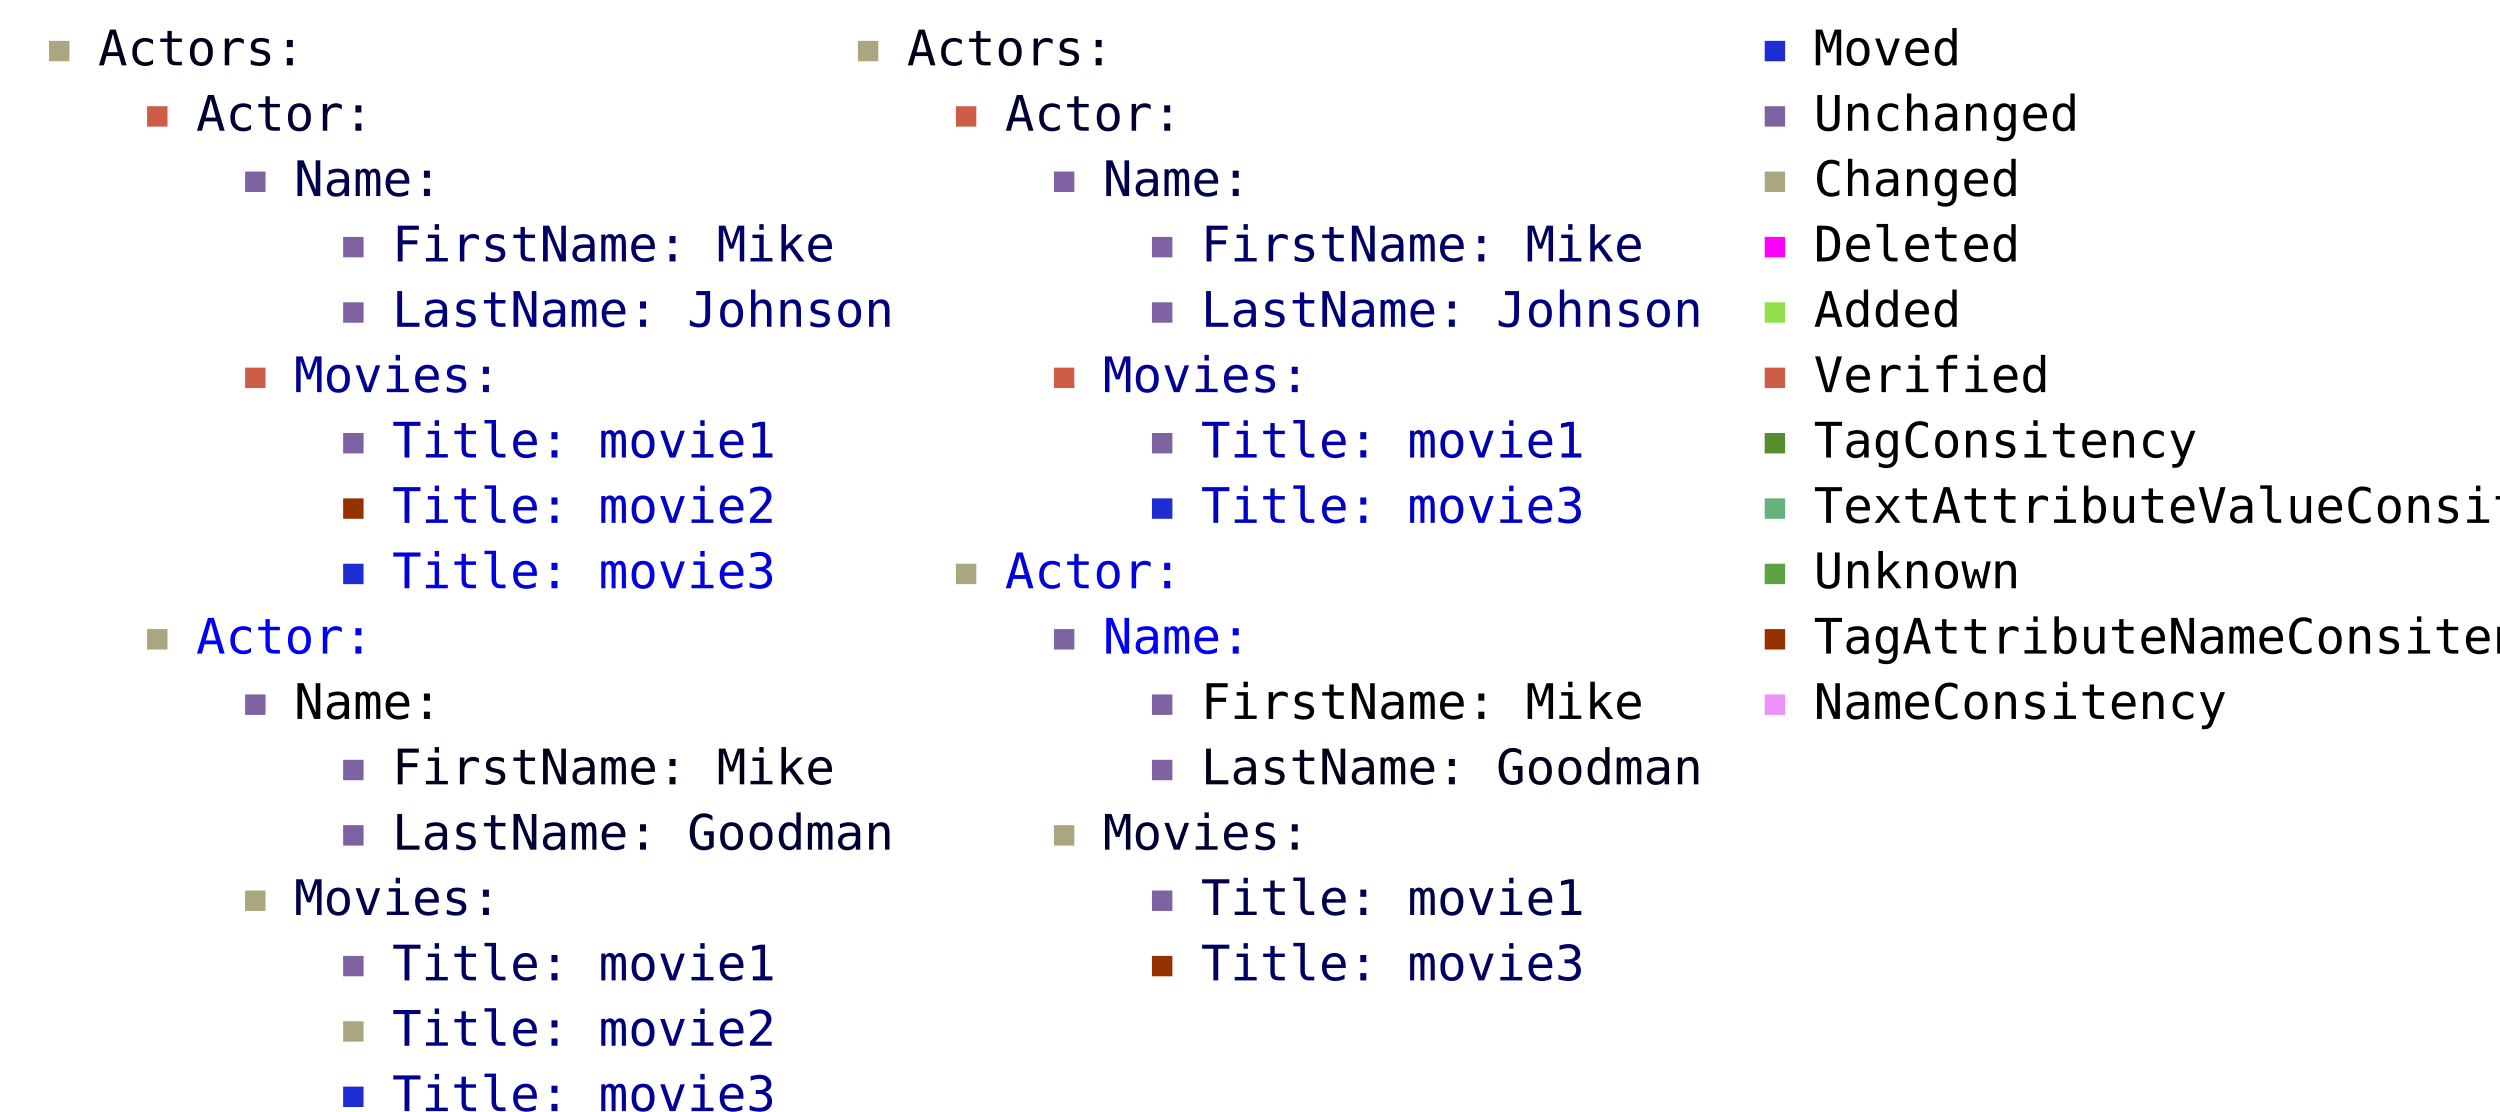
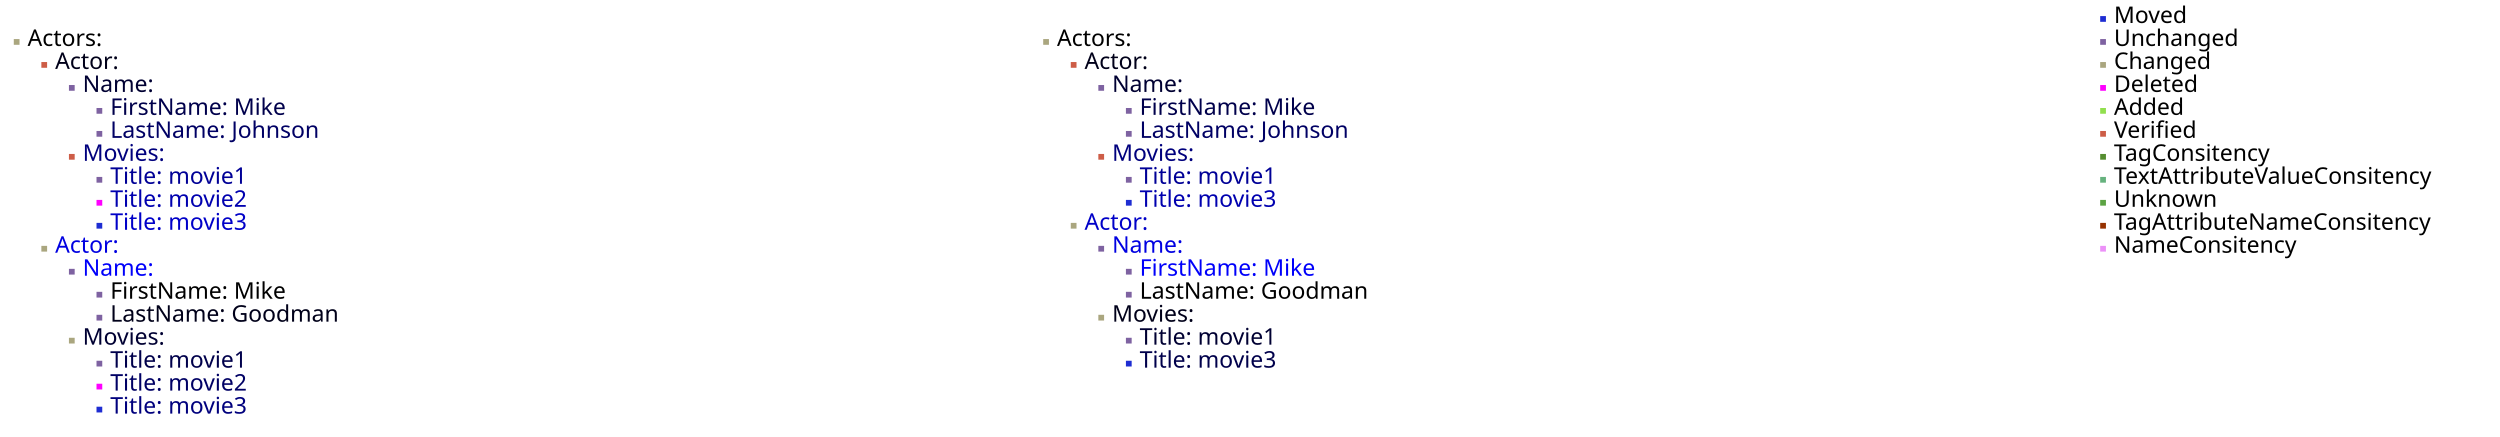
- <svg xmlns="http://www.w3.org/2000/svg" baseProfile="full" height="136.0" version="1.1" viewBox="0,0,306.0,136.0" width="306.0">
+ <svg xmlns="http://www.w3.org/2000/svg" baseProfile="full" height="190.0" version="1.1" viewBox="0,0,1088.0,190.0" width="1088.0">
  <defs />
  <svg baseProfile="full" height="100%" version="1.1" width="100%" x="0" y="0">
    <defs />
-     <text fill="rgb(0,0,25)" font-family="Consolas" font-size="6" x="12.0" y="8.0">Actors:  
- </text>
-     <text fill="rgb(0,0,50)" font-family="Consolas" font-size="6" x="24.0" y="16.0">Actor:  
- </text>
-     <text fill="rgb(0,0,75)" font-family="Consolas" font-size="6" x="36.0" y="24.0">Name:  
- </text>
-     <text fill="rgb(0,0,100)" font-family="Consolas" font-size="6" x="48.0" y="32.0">FirstName: Mike</text>
-     <text fill="rgb(0,0,125)" font-family="Consolas" font-size="6" x="48.0" y="40.0">LastName: Johnson</text>
-     <text fill="rgb(0,0,150)" font-family="Consolas" font-size="6" x="36.0" y="48.0">Movies:  
- </text>
-     <text fill="rgb(0,0,175)" font-family="Consolas" font-size="6" x="48.0" y="56.0">Title: 
- movie1
- </text>
-     <text fill="rgb(0,0,200)" font-family="Consolas" font-size="6" x="48.0" y="64.0">Title: movie2</text>
-     <text fill="rgb(0,0,225)" font-family="Consolas" font-size="6" x="48.0" y="72.0">Title: movie3</text>
-     <text fill="rgb(0,0,250)" font-family="Consolas" font-size="6" x="24.0" y="80.0">Actor:  
- </text>
-     <text fill="rgb(0,0,0)" font-family="Consolas" font-size="6" x="36.0" y="88.0">Name:  
- </text>
-     <text fill="rgb(0,0,25)" font-family="Consolas" font-size="6" x="48.0" y="96.0">FirstName: 
- Mike
- </text>
-     <text fill="rgb(0,0,50)" font-family="Consolas" font-size="6" x="48.0" y="104.0">LastName: Goodman</text>
-     <text fill="rgb(0,0,75)" font-family="Consolas" font-size="6" x="36.0" y="112.0">Movies:  
- </text>
-     <text fill="rgb(0,0,100)" font-family="Consolas" font-size="6" x="48.0" y="120.0">Title: movie1</text>
-     <text fill="rgb(0,0,125)" font-family="Consolas" font-size="6" x="48.0" y="128.0">Title: movie2</text>
-     <text fill="rgb(0,0,150)" font-family="Consolas" font-size="6" x="48.0" y="136.0">Title: movie3</text>
-     <rect fill="rgb(170,166,127)" height="2.5" width="2.5" x="6.0" y="5.0" />
-     <rect fill="rgb(205,93,71)" height="2.5" width="2.5" x="18.0" y="13.0" />
-     <rect fill="rgb(126,98,161)" height="2.5" width="2.5" x="30.0" y="21.0" />
-     <rect fill="rgb(126,98,161)" height="2.5" width="2.5" x="42.0" y="29.0" />
-     <rect fill="rgb(126,98,161)" height="2.5" width="2.5" x="42.0" y="37.0" />
-     <rect fill="rgb(205,93,71)" height="2.5" width="2.5" x="30.0" y="45.0" />
-     <rect fill="rgb(126,98,161)" height="2.5" width="2.5" x="42.0" y="53.0" />
-     <rect fill="rgb(150,50,0)" height="2.5" width="2.5" x="42.0" y="61.0" />
-     <rect fill="rgb(30,45,210)" height="2.5" width="2.5" x="42.0" y="69.0" />
-     <rect fill="rgb(170,166,127)" height="2.5" width="2.5" x="18.0" y="77.0" />
-     <rect fill="rgb(126,98,161)" height="2.5" width="2.5" x="30.0" y="85.0" />
-     <rect fill="rgb(126,98,161)" height="2.5" width="2.5" x="42.0" y="93.0" />
-     <rect fill="rgb(126,98,161)" height="2.5" width="2.5" x="42.0" y="101.0" />
-     <rect fill="rgb(170,166,127)" height="2.5" width="2.5" x="30.0" y="109.0" />
+     <text font-family="Lucida Console" font-size="10" x="12.0" y="20.0">
+       <tspan fill="rgb(0,0,0)" x="12.0" y="20.0">Actors:</tspan>
+     </text>
+     <text font-family="Lucida Console" font-size="10" x="24.0" y="30.0">
+       <tspan fill="rgb(0,0,25)" x="24.0" y="30.0">Actor:</tspan>
+     </text>
+     <text font-family="Lucida Console" font-size="10" x="36.0" y="40.0">
+       <tspan fill="rgb(0,0,50)" x="36.0" y="40.0">Name:</tspan>
+     </text>
+     <text font-family="Lucida Console" font-size="10" x="48.0" y="50.0">
+       <tspan fill="rgb(0,0,75)" x="48.0" y="50.0">FirstName: Mike</tspan>
+     </text>
+     <text font-family="Lucida Console" font-size="10" x="48.0" y="60.0">
+       <tspan fill="rgb(0,0,100)" x="48.0" y="60.0">LastName: Johnson</tspan>
+     </text>
+     <text font-family="Lucida Console" font-size="10" x="36.0" y="70.0">
+       <tspan fill="rgb(0,0,125)" x="36.0" y="70.0">Movies:</tspan>
+     </text>
+     <text font-family="Lucida Console" font-size="10" x="48.0" y="80.0">
+       <tspan fill="rgb(0,0,150)" x="48.0" y="80.0">Title: 
+ movie1</tspan>
+     </text>
+     <text font-family="Lucida Console" font-size="10" x="48.0" y="90.0">
+       <tspan fill="rgb(0,0,175)" x="48.0" y="90.0">Title: movie2</tspan>
+     </text>
+     <text font-family="Lucida Console" font-size="10" x="48.0" y="100.0">
+       <tspan fill="rgb(0,0,200)" x="48.0" y="100.0">Title: movie3</tspan>
+     </text>
+     <text font-family="Lucida Console" font-size="10" x="24.0" y="110.0">
+       <tspan fill="rgb(0,0,225)" x="24.0" y="110.0">Actor:</tspan>
+     </text>
+     <text font-family="Lucida Console" font-size="10" x="36.0" y="120.0">
+       <tspan fill="rgb(0,0,250)" x="36.0" y="120.0">Name:</tspan>
+     </text>
+     <text font-family="Lucida Console" font-size="10" x="48.0" y="130.0">
+       <tspan fill="rgb(0,0,0)" x="48.0" y="130.0">FirstName: 
+ Mike</tspan>
+     </text>
+     <text font-family="Lucida Console" font-size="10" x="48.0" y="140.0">
+       <tspan fill="rgb(0,0,25)" x="48.0" y="140.0">LastName: Goodman</tspan>
+     </text>
+     <text font-family="Lucida Console" font-size="10" x="36.0" y="150.0">
+       <tspan fill="rgb(0,0,50)" x="36.0" y="150.0">Movies:</tspan>
+     </text>
+     <text font-family="Lucida Console" font-size="10" x="48.0" y="160.0">
+       <tspan fill="rgb(0,0,75)" x="48.0" y="160.0">Title: movie1</tspan>
+     </text>
+     <text font-family="Lucida Console" font-size="10" x="48.0" y="170.0">
+       <tspan fill="rgb(0,0,100)" x="48.0" y="170.0">Title: movie2</tspan>
+     </text>
+     <text font-family="Lucida Console" font-size="10" x="48.0" y="180.0">
+       <tspan fill="rgb(0,0,125)" x="48.0" y="180.0">Title: movie3</tspan>
+     </text>
+     <rect fill="rgb(170,166,127)" height="2.5" width="2.5" x="6.0" y="17.0" />
+     <rect fill="rgb(205,93,71)" height="2.5" width="2.5" x="18.0" y="27.0" />
+     <rect fill="rgb(126,98,161)" height="2.5" width="2.5" x="30.0" y="37.0" />
+     <rect fill="rgb(126,98,161)" height="2.5" width="2.5" x="42.0" y="47.0" />
+     <rect fill="rgb(126,98,161)" height="2.5" width="2.5" x="42.0" y="57.0" />
+     <rect fill="rgb(205,93,71)" height="2.5" width="2.5" x="30.0" y="67.0" />
+     <rect fill="rgb(126,98,161)" height="2.5" width="2.5" x="42.0" y="77.0" />
+     <rect fill="rgb(255,0,255)" height="2.5" width="2.5" x="42.0" y="87.0" />
+     <rect fill="rgb(30,45,210)" height="2.5" width="2.5" x="42.0" y="97.0" />
+     <rect fill="rgb(170,166,127)" height="2.5" width="2.5" x="18.0" y="107.0" />
+     <rect fill="rgb(126,98,161)" height="2.5" width="2.5" x="30.0" y="117.0" />
+     <rect fill="rgb(126,98,161)" height="2.5" width="2.5" x="42.0" y="127.0" />
+     <rect fill="rgb(126,98,161)" height="2.5" width="2.5" x="42.0" y="137.0" />
+     <rect fill="rgb(170,166,127)" height="2.5" width="2.5" x="30.0" y="147.0" />
+     <rect fill="rgb(126,98,161)" height="2.5" width="2.5" x="42.0" y="157.0" />
+     <rect fill="rgb(255,0,255)" height="2.5" width="2.5" x="42.0" y="167.0" />
+     <rect fill="rgb(30,45,210)" height="2.5" width="2.5" x="42.0" y="177.0" />
+   </svg>
+   <svg baseProfile="full" height="100%" version="1.1" width="100%" x="448.0" y="0">
+     <defs />
+     <text font-family="Lucida Console" font-size="10" x="12.0" y="20.0">
+       <tspan fill="rgb(0,0,0)" x="12.0" y="20.0">Actors:</tspan>
+     </text>
+     <text font-family="Lucida Console" font-size="10" x="24.0" y="30.0">
+       <tspan fill="rgb(0,0,25)" x="24.0" y="30.0">Actor:</tspan>
+     </text>
+     <text font-family="Lucida Console" font-size="10" x="36.0" y="40.0">
+       <tspan fill="rgb(0,0,50)" x="36.0" y="40.0">Name:</tspan>
+     </text>
+     <text font-family="Lucida Console" font-size="10" x="48.0" y="50.0">
+       <tspan fill="rgb(0,0,75)" x="48.0" y="50.0">FirstName: Mike</tspan>
+     </text>
+     <text font-family="Lucida Console" font-size="10" x="48.0" y="60.0">
+       <tspan fill="rgb(0,0,100)" x="48.0" y="60.0">LastName: Johnson</tspan>
+     </text>
+     <text font-family="Lucida Console" font-size="10" x="36.0" y="70.0">
+       <tspan fill="rgb(0,0,125)" x="36.0" y="70.0">Movies:</tspan>
+     </text>
+     <text font-family="Lucida Console" font-size="10" x="48.0" y="80.0">
+       <tspan fill="rgb(0,0,150)" x="48.0" y="80.0">Title: 
+ movie1</tspan>
+     </text>
+     <text font-family="Lucida Console" font-size="10" x="48.0" y="90.0">
+       <tspan fill="rgb(0,0,175)" x="48.0" y="90.0">Title: movie3</tspan>
+     </text>
+     <text font-family="Lucida Console" font-size="10" x="24.0" y="100.0">
+       <tspan fill="rgb(0,0,200)" x="24.0" y="100.0">Actor:</tspan>
+     </text>
+     <text font-family="Lucida Console" font-size="10" x="36.0" y="110.0">
+       <tspan fill="rgb(0,0,225)" x="36.0" y="110.0">Name:</tspan>
+     </text>
+     <text font-family="Lucida Console" font-size="10" x="48.0" y="120.0">
+       <tspan fill="rgb(0,0,250)" x="48.0" y="120.0">FirstName: 
+ Mike</tspan>
+     </text>
+     <text font-family="Lucida Console" font-size="10" x="48.0" y="130.0">
+       <tspan fill="rgb(0,0,0)" x="48.0" y="130.0">LastName: Goodman</tspan>
+     </text>
+     <text font-family="Lucida Console" font-size="10" x="36.0" y="140.0">
+       <tspan fill="rgb(0,0,25)" x="36.0" y="140.0">Movies:</tspan>
+     </text>
+     <text font-family="Lucida Console" font-size="10" x="48.0" y="150.0">
+       <tspan fill="rgb(0,0,50)" x="48.0" y="150.0">Title: movie1</tspan>
+     </text>
+     <text font-family="Lucida Console" font-size="10" x="48.0" y="160.0">
+       <tspan fill="rgb(0,0,75)" x="48.0" y="160.0">Title: movie3</tspan>
+     </text>
+     <rect fill="rgb(170,166,127)" height="2.5" width="2.5" x="6.0" y="17.0" />
+     <rect fill="rgb(205,93,71)" height="2.5" width="2.5" x="18.0" y="27.0" />
+     <rect fill="rgb(126,98,161)" height="2.5" width="2.5" x="30.0" y="37.0" />
+     <rect fill="rgb(126,98,161)" height="2.5" width="2.5" x="42.0" y="47.0" />
+     <rect fill="rgb(126,98,161)" height="2.5" width="2.5" x="42.0" y="57.0" />
+     <rect fill="rgb(205,93,71)" height="2.5" width="2.5" x="30.0" y="67.0" />
+     <rect fill="rgb(126,98,161)" height="2.5" width="2.5" x="42.0" y="77.0" />
+     <rect fill="rgb(30,45,210)" height="2.5" width="2.5" x="42.0" y="87.0" />
+     <rect fill="rgb(170,166,127)" height="2.5" width="2.5" x="18.0" y="97.0" />
+     <rect fill="rgb(126,98,161)" height="2.5" width="2.5" x="30.0" y="107.0" />
    <rect fill="rgb(126,98,161)" height="2.5" width="2.5" x="42.0" y="117.0" />
-     <rect fill="rgb(170,166,127)" height="2.5" width="2.5" x="42.0" y="125.0" />
-     <rect fill="rgb(30,45,210)" height="2.5" width="2.5" x="42.0" y="133.0" />
+     <rect fill="rgb(126,98,161)" height="2.5" width="2.5" x="42.0" y="127.0" />
+     <rect fill="rgb(170,166,127)" height="2.5" width="2.5" x="30.0" y="137.0" />
+     <rect fill="rgb(126,98,161)" height="2.5" width="2.5" x="42.0" y="147.0" />
+     <rect fill="rgb(30,45,210)" height="2.5" width="2.5" x="42.0" y="157.0" />
  </svg>
-   <svg baseProfile="full" height="100%" version="1.1" width="100%" x="99.0" y="0">
+   <svg baseProfile="full" height="100%" version="1.1" width="100%" x="896.0" y="0">
    <defs />
-     <text fill="rgb(0,0,25)" font-family="Consolas" font-size="6" x="12.0" y="8.0">Actors:  
- </text>
-     <text fill="rgb(0,0,50)" font-family="Consolas" font-size="6" x="24.0" y="16.0">Actor:  
- </text>
-     <text fill="rgb(0,0,75)" font-family="Consolas" font-size="6" x="36.0" y="24.0">Name:  
- </text>
-     <text fill="rgb(0,0,100)" font-family="Consolas" font-size="6" x="48.0" y="32.0">FirstName: Mike</text>
-     <text fill="rgb(0,0,125)" font-family="Consolas" font-size="6" x="48.0" y="40.0">LastName: Johnson</text>
-     <text fill="rgb(0,0,150)" font-family="Consolas" font-size="6" x="36.0" y="48.0">Movies:  
- </text>
-     <text fill="rgb(0,0,175)" font-family="Consolas" font-size="6" x="48.0" y="56.0">Title: 
- movie1
- </text>
-     <text fill="rgb(0,0,200)" font-family="Consolas" font-size="6" x="48.0" y="64.0">Title: movie3</text>
-     <text fill="rgb(0,0,225)" font-family="Consolas" font-size="6" x="24.0" y="72.0">Actor:  
- </text>
-     <text fill="rgb(0,0,250)" font-family="Consolas" font-size="6" x="36.0" y="80.0">Name:  
- </text>
-     <text fill="rgb(0,0,0)" font-family="Consolas" font-size="6" x="48.0" y="88.0">FirstName: 
- Mike
- </text>
-     <text fill="rgb(0,0,25)" font-family="Consolas" font-size="6" x="48.0" y="96.0">LastName: Goodman</text>
-     <text fill="rgb(0,0,50)" font-family="Consolas" font-size="6" x="36.0" y="104.0">Movies:  
- </text>
-     <text fill="rgb(0,0,75)" font-family="Consolas" font-size="6" x="48.0" y="112.0">Title: movie1</text>
-     <text fill="rgb(0,0,100)" font-family="Consolas" font-size="6" x="48.0" y="120.0">Title: movie3</text>
-     <rect fill="rgb(170,166,127)" height="2.5" width="2.5" x="6.0" y="5.0" />
-     <rect fill="rgb(205,93,71)" height="2.5" width="2.5" x="18.0" y="13.0" />
-     <rect fill="rgb(126,98,161)" height="2.5" width="2.5" x="30.0" y="21.0" />
-     <rect fill="rgb(126,98,161)" height="2.5" width="2.5" x="42.0" y="29.0" />
-     <rect fill="rgb(126,98,161)" height="2.5" width="2.5" x="42.0" y="37.0" />
-     <rect fill="rgb(205,93,71)" height="2.5" width="2.5" x="30.0" y="45.0" />
-     <rect fill="rgb(126,98,161)" height="2.5" width="2.5" x="42.0" y="53.0" />
-     <rect fill="rgb(30,45,210)" height="2.5" width="2.5" x="42.0" y="61.0" />
-     <rect fill="rgb(170,166,127)" height="2.5" width="2.5" x="18.0" y="69.0" />
-     <rect fill="rgb(126,98,161)" height="2.5" width="2.5" x="30.0" y="77.0" />
-     <rect fill="rgb(126,98,161)" height="2.5" width="2.5" x="42.0" y="85.0" />
-     <rect fill="rgb(126,98,161)" height="2.5" width="2.5" x="42.0" y="93.0" />
-     <rect fill="rgb(170,166,127)" height="2.5" width="2.5" x="30.0" y="101.0" />
-     <rect fill="rgb(126,98,161)" height="2.5" width="2.5" x="42.0" y="109.0" />
-     <rect fill="rgb(150,50,0)" height="2.5" width="2.5" x="42.0" y="117.0" />
-   </svg>
-   <svg baseProfile="full" height="100%" version="1.1" width="100%" x="198.0" y="0">
-     <defs />
-     <text fill="rgb(0,0,0)" font-family="Consolas" font-size="6" x="24.0" y="8.0">Moved</text>
-     <rect fill="rgb(30,45,210)" height="2.5" width="2.5" x="18.0" y="5.0" />
-     <text fill="rgb(0,0,0)" font-family="Consolas" font-size="6" x="24.0" y="16.0">Unchanged</text>
-     <rect fill="rgb(126,98,161)" height="2.5" width="2.5" x="18.0" y="13.0" />
-     <text fill="rgb(0,0,0)" font-family="Consolas" font-size="6" x="24.0" y="24.0">Changed</text>
-     <rect fill="rgb(170,166,127)" height="2.5" width="2.5" x="18.0" y="21.0" />
-     <text fill="rgb(0,0,0)" font-family="Consolas" font-size="6" x="24.0" y="32.0">Deleted</text>
-     <rect fill="rgb(255,0,255)" height="2.5" width="2.5" x="18.0" y="29.0" />
-     <text fill="rgb(0,0,0)" font-family="Consolas" font-size="6" x="24.0" y="40.0">Added</text>
-     <rect fill="rgb(145,223,78)" height="2.5" width="2.5" x="18.0" y="37.0" />
-     <text fill="rgb(0,0,0)" font-family="Consolas" font-size="6" x="24.0" y="48.0">Verified</text>
-     <rect fill="rgb(205,93,71)" height="2.5" width="2.5" x="18.0" y="45.0" />
-     <text fill="rgb(0,0,0)" font-family="Consolas" font-size="6" x="24.0" y="56.0">TagConsitency</text>
-     <rect fill="rgb(85,141,48)" height="2.5" width="2.5" x="18.0" y="53.0" />
-     <text fill="rgb(0,0,0)" font-family="Consolas" font-size="6" x="24.0" y="64.0">TextAttributeValueConsitency</text>
-     <rect fill="rgb(102,178,126)" height="2.5" width="2.5" x="18.0" y="61.0" />
-     <text fill="rgb(0,0,0)" font-family="Consolas" font-size="6" x="24.0" y="72.0">Unknown</text>
-     <rect fill="rgb(92,163,67)" height="2.5" width="2.5" x="18.0" y="69.0" />
-     <text fill="rgb(0,0,0)" font-family="Consolas" font-size="6" x="24.0" y="80.0">TagAttributeNameConsitency</text>
-     <rect fill="rgb(150,50,0)" height="2.5" width="2.5" x="18.0" y="77.0" />
-     <text fill="rgb(0,0,0)" font-family="Consolas" font-size="6" x="24.0" y="88.0">NameConsitency</text>
-     <rect fill="rgb(236,145,248)" height="2.5" width="2.5" x="18.0" y="85.0" />
+     <text fill="rgb(0,0,0)" font-family="Lucida Console" font-size="10" x="24.0" y="10.0">Moved</text>
+     <rect fill="rgb(30,45,210)" height="2.5" width="2.5" x="18.0" y="7.0" />
+     <text fill="rgb(0,0,0)" font-family="Lucida Console" font-size="10" x="24.0" y="20.0">Unchanged</text>
+     <rect fill="rgb(126,98,161)" height="2.5" width="2.5" x="18.0" y="17.0" />
+     <text fill="rgb(0,0,0)" font-family="Lucida Console" font-size="10" x="24.0" y="30.0">Changed</text>
+     <rect fill="rgb(170,166,127)" height="2.5" width="2.5" x="18.0" y="27.0" />
+     <text fill="rgb(0,0,0)" font-family="Lucida Console" font-size="10" x="24.0" y="40.0">Deleted</text>
+     <rect fill="rgb(255,0,255)" height="2.5" width="2.5" x="18.0" y="37.0" />
+     <text fill="rgb(0,0,0)" font-family="Lucida Console" font-size="10" x="24.0" y="50.0">Added</text>
+     <rect fill="rgb(145,223,78)" height="2.5" width="2.5" x="18.0" y="47.0" />
+     <text fill="rgb(0,0,0)" font-family="Lucida Console" font-size="10" x="24.0" y="60.0">Verified</text>
+     <rect fill="rgb(205,93,71)" height="2.5" width="2.5" x="18.0" y="57.0" />
+     <text fill="rgb(0,0,0)" font-family="Lucida Console" font-size="10" x="24.0" y="70.0">TagConsitency</text>
+     <rect fill="rgb(85,141,48)" height="2.5" width="2.5" x="18.0" y="67.0" />
+     <text fill="rgb(0,0,0)" font-family="Lucida Console" font-size="10" x="24.0" y="80.0">TextAttributeValueConsitency</text>
+     <rect fill="rgb(102,178,126)" height="2.5" width="2.5" x="18.0" y="77.0" />
+     <text fill="rgb(0,0,0)" font-family="Lucida Console" font-size="10" x="24.0" y="90.0">Unknown</text>
+     <rect fill="rgb(92,163,67)" height="2.5" width="2.5" x="18.0" y="87.0" />
+     <text fill="rgb(0,0,0)" font-family="Lucida Console" font-size="10" x="24.0" y="100.0">TagAttributeNameConsitency</text>
+     <rect fill="rgb(150,50,0)" height="2.5" width="2.5" x="18.0" y="97.0" />
+     <text fill="rgb(0,0,0)" font-family="Lucida Console" font-size="10" x="24.0" y="110.0">NameConsitency</text>
+     <rect fill="rgb(236,145,248)" height="2.5" width="2.5" x="18.0" y="107.0" />
  </svg>
</svg>
